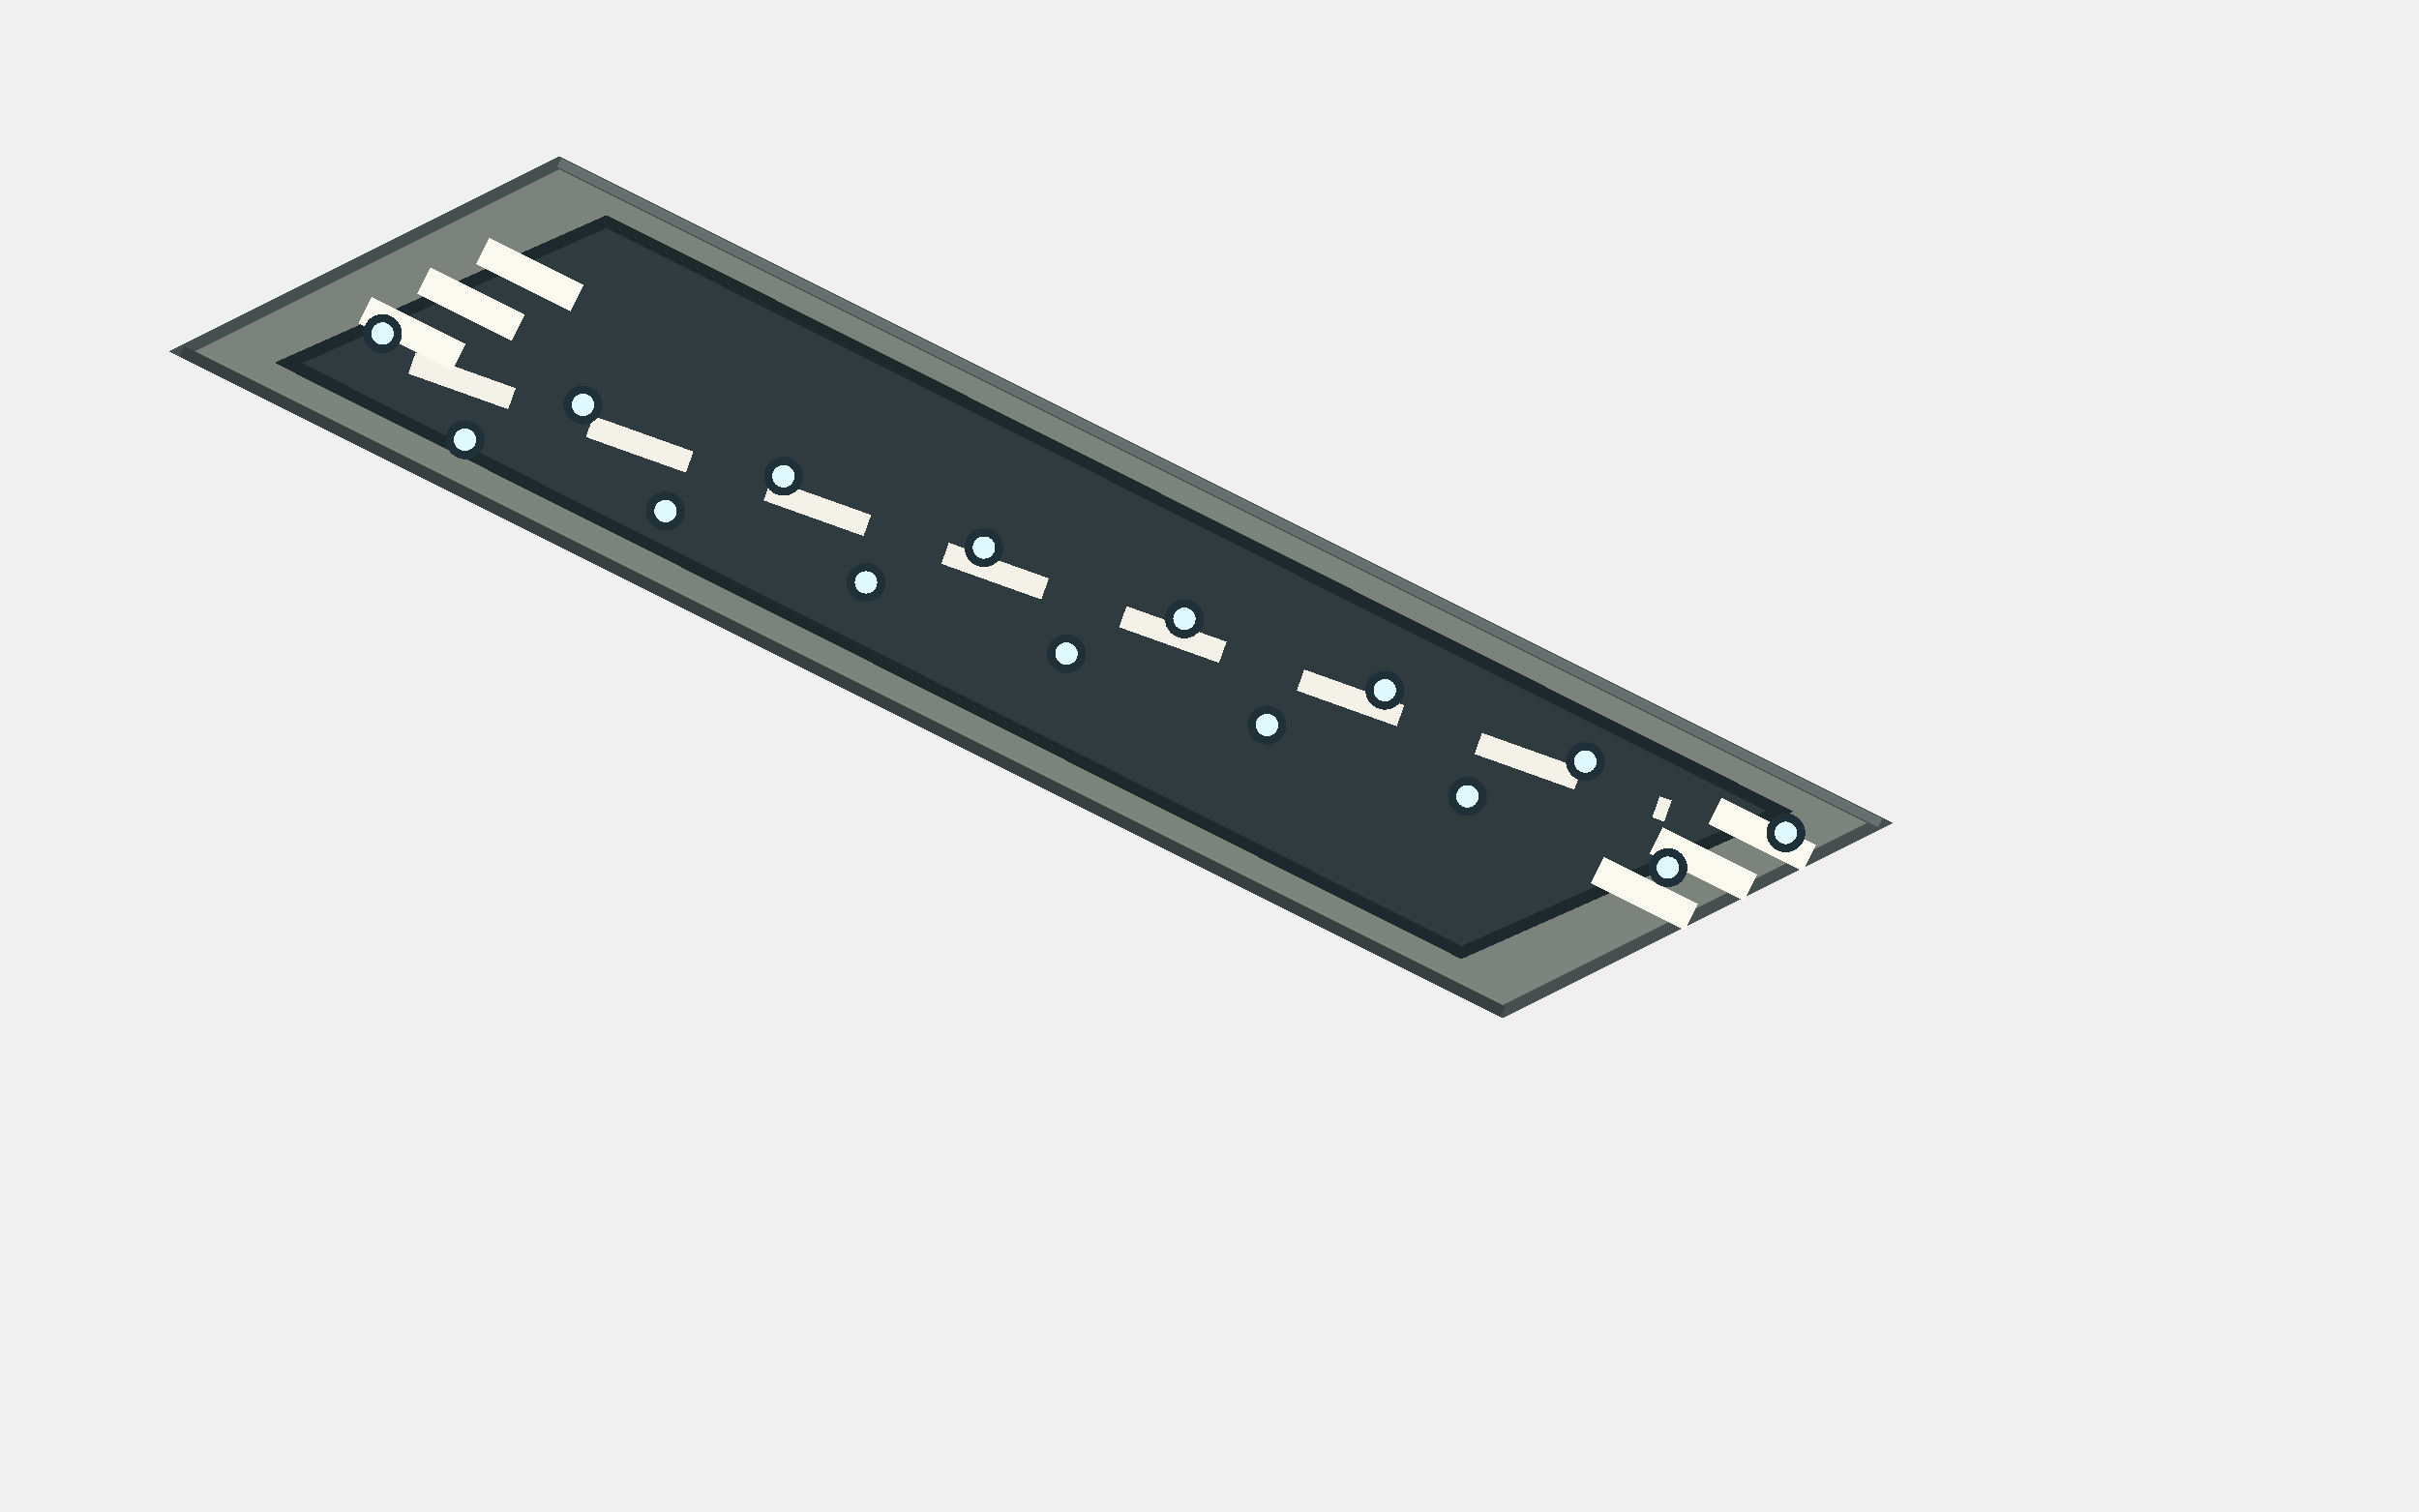
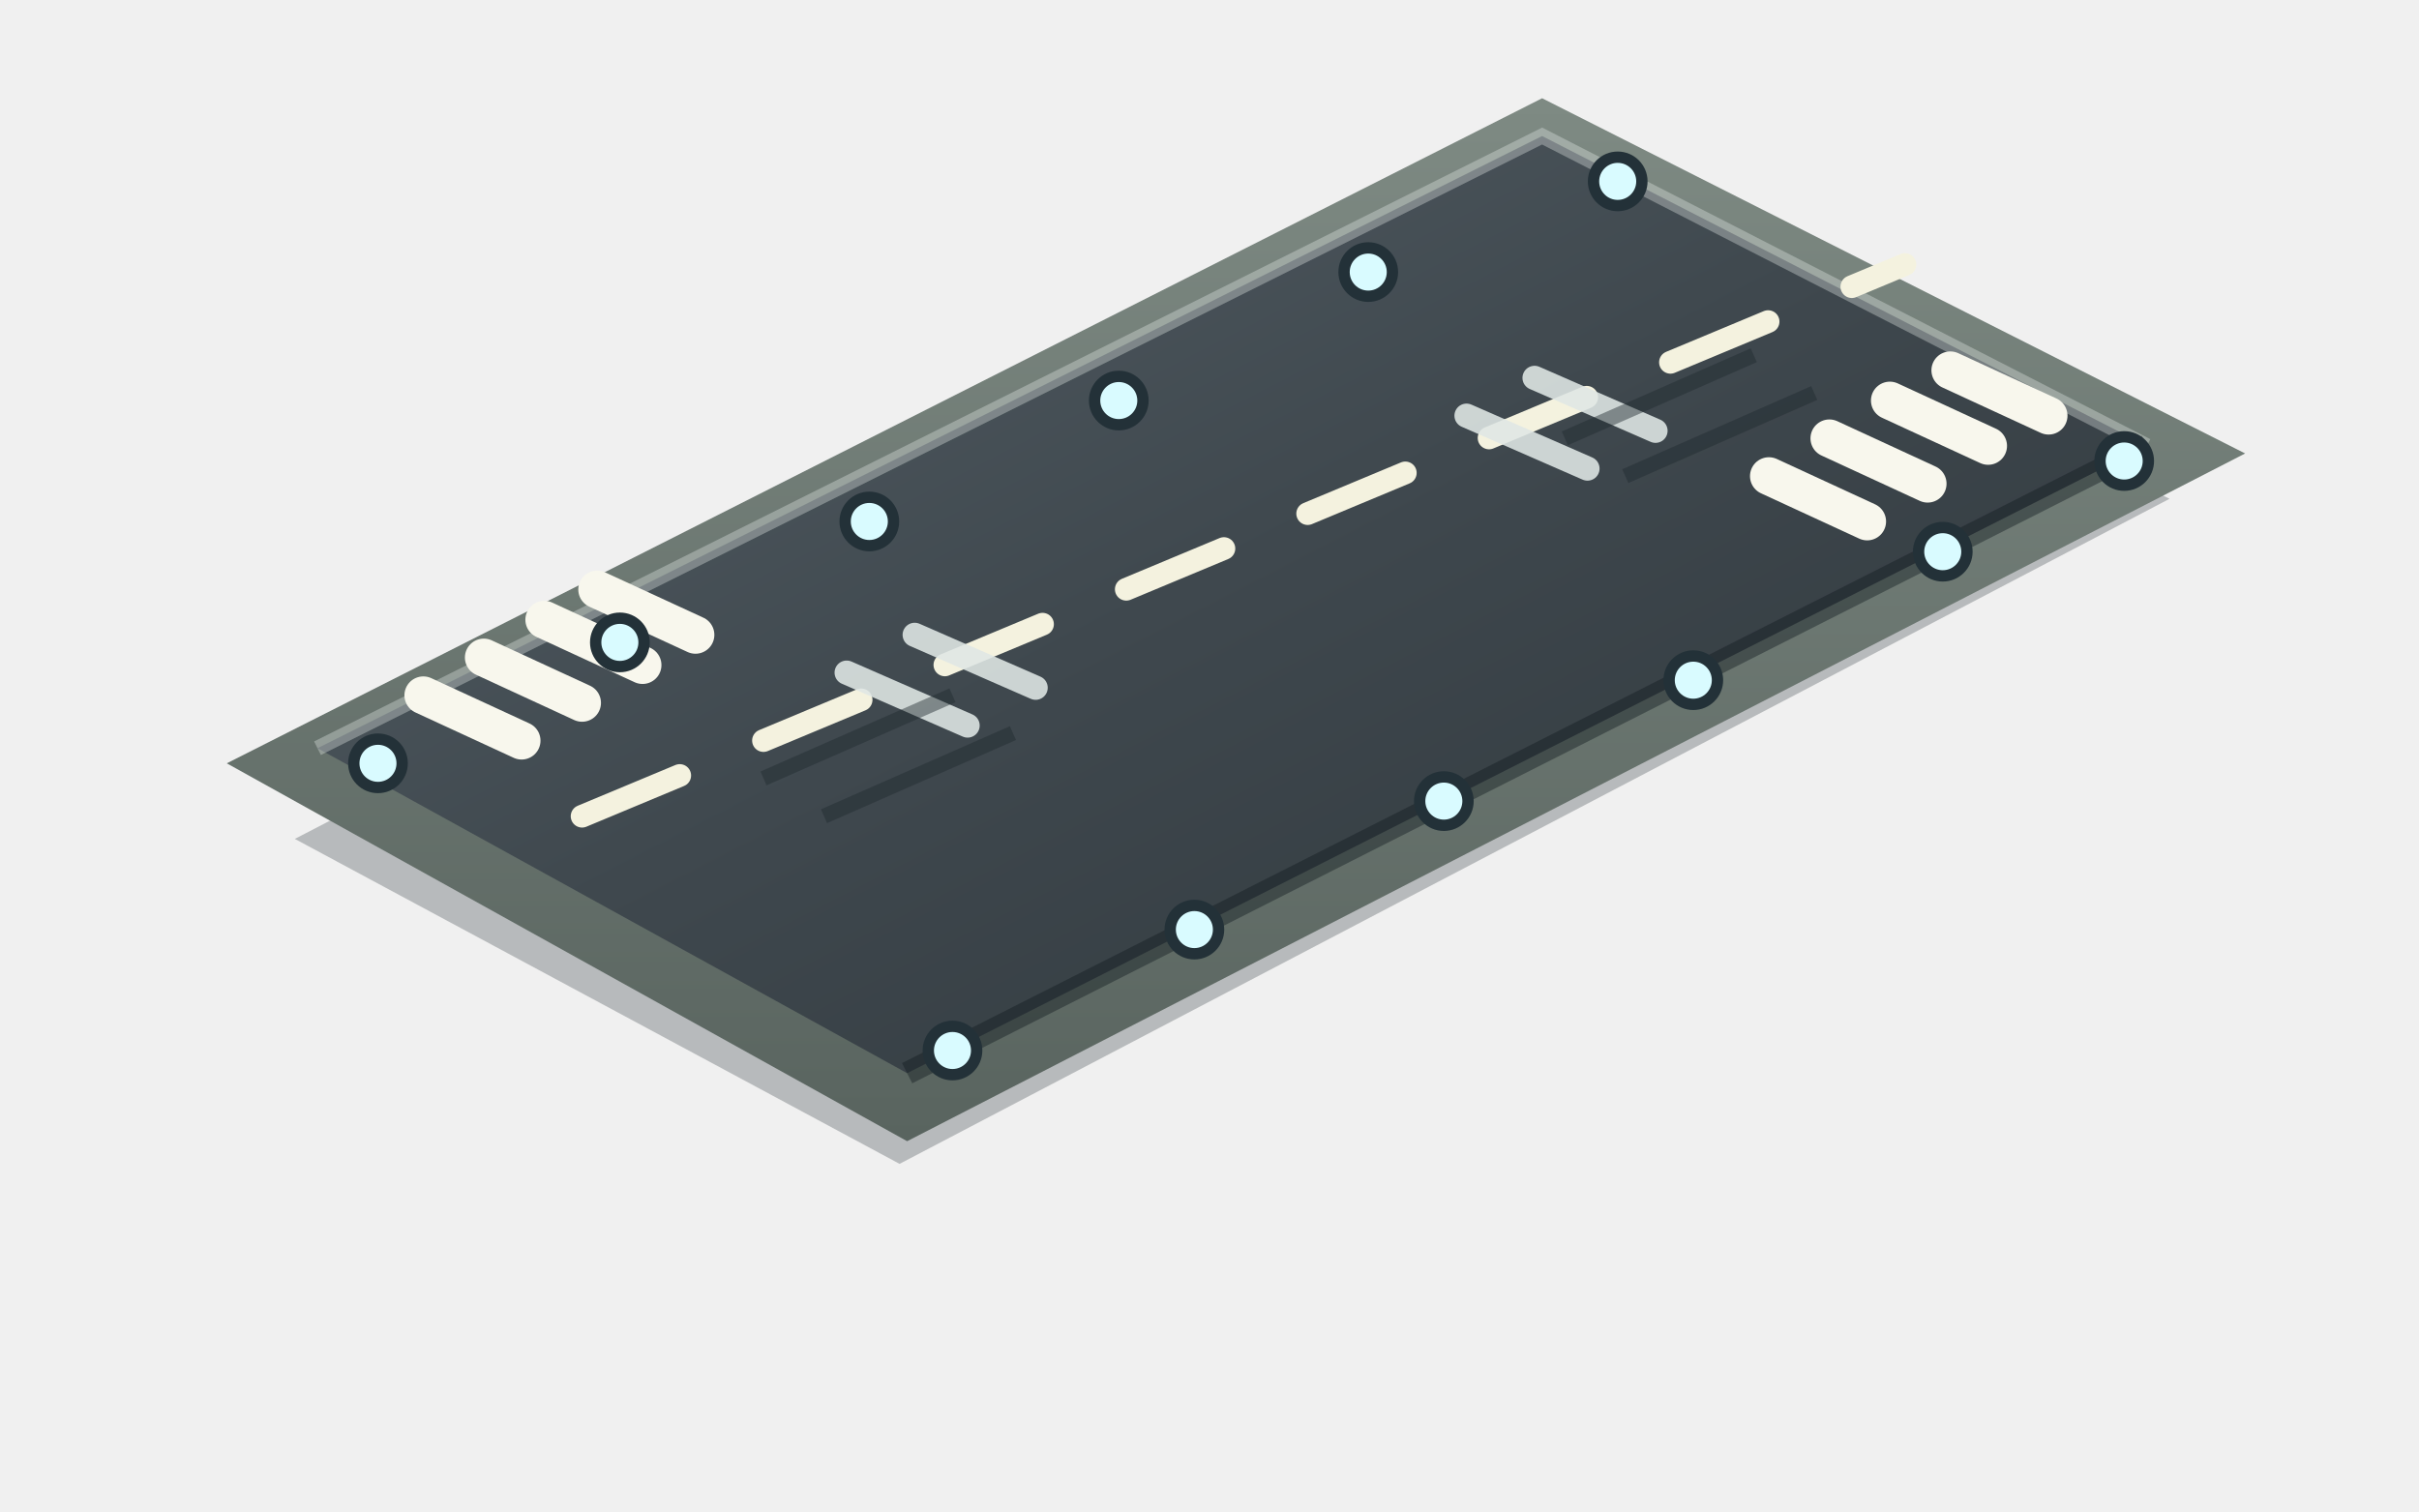
- <svg xmlns="http://www.w3.org/2000/svg" width="320" height="200" viewBox="0 0 320 200" shape-rendering="crispEdges">
-   <g transform="translate(74 34) scale(.78)">
-     <polygon points="0,-16 224,96 160,128 -64,16" fill="#7b837c" stroke="#46504f" stroke-width="2" />
-     <polygon points="8,-6 207,94 153,118 -46,18" fill="#303b40" stroke="#1e292e" stroke-width="2" />
-     <path d="M-25 18 L188 94" stroke="#f4f2e8" stroke-width="3.8" stroke-dasharray="18 14" />
-     <g stroke="#fbfaf0" stroke-width="5">
-       <path d="M-33 9 l16 8" />
-       <path d="M-23 4 l16 8" />
-       <path d="M-13 -1 l16 8" />
-       <path d="M176 104 l16 8" />
-       <path d="M186 99 l16 8" />
-       <path d="M196 94 l16 8" />
-     </g>
-     <g fill="#dff9ff" stroke="#203039" stroke-width="1.4">
-       <circle cx="-30" cy="13" r="2.6" />
-       <circle cx="4" cy="25.1" r="2.6" />
-       <circle cx="38" cy="37.2" r="2.6" />
-       <circle cx="72" cy="49.3" r="2.6" />
-       <circle cx="106" cy="61.4" r="2.6" />
-       <circle cx="140" cy="73.5" r="2.6" />
-       <circle cx="174" cy="85.6" r="2.6" />
-       <circle cx="208" cy="97.7" r="2.6" />
-       <circle cx="-16" cy="31" r="2.6" />
-       <circle cx="18" cy="43.1" r="2.6" />
-       <circle cx="52" cy="55.2" r="2.6" />
-       <circle cx="86" cy="67.3" r="2.6" />
-       <circle cx="120" cy="79.4" r="2.6" />
-       <circle cx="154" cy="91.5" r="2.6" />
-       <circle cx="188" cy="103.6" r="2.6" />
-     </g>
-     <path d="M0 -16 L224 96" stroke="#ffffff" stroke-width="1.6" opacity=".18" />
-     <path d="M160 128 L-64 16" stroke="#10181c" stroke-width="2" opacity=".26" />
+ <svg xmlns="http://www.w3.org/2000/svg" width="320" height="200" viewBox="0 0 320 200">
+   <defs>
+     <linearGradient id="asphalt" x1="0" y1="0" x2="1" y2="1">
+       <stop offset="0" stop-color="#566168" />
+       <stop offset="0.48" stop-color="#3f484e" />
+       <stop offset="1" stop-color="#2d353a" />
+     </linearGradient>
+     <linearGradient id="shoulder" x1="0" y1="0" x2="0" y2="1">
+       <stop offset="0" stop-color="#7e8a83" />
+       <stop offset="1" stop-color="#59645f" />
+     </linearGradient>
+   </defs>
+   <polygon points="39,111 205,25 287,66 119,154" fill="#152026" opacity="0.26" />
+   <polygon points="30,101 204,13 297,60 120,151" fill="url(#shoulder)" />
+   <polygon points="42,99 204,18 284,59 120,142" fill="url(#asphalt)" />
+   <polyline points="42,99 204,18 284,59" fill="none" stroke="#e5ece8" stroke-width="2" opacity="0.35" />
+   <polyline points="120,142 284,59" fill="none" stroke="#111a1f" stroke-width="3" opacity="0.42" />
+   <line x1="77" y1="108" x2="252" y2="35" stroke="#f4f2df" stroke-width="3" stroke-dasharray="14 12" stroke-linecap="round" />
+   <g stroke="#f8f7ed" stroke-width="5" stroke-linecap="round">
+     <line x1="56" y1="92" x2="69" y2="98" />
+     <line x1="64" y1="87" x2="77" y2="93" />
+     <line x1="72" y1="82" x2="85" y2="88" />
+     <line x1="79" y1="78" x2="92" y2="84" />
+     <line x1="234" y1="63" x2="247" y2="69" />
+     <line x1="242" y1="58" x2="255" y2="64" />
+     <line x1="250" y1="53" x2="263" y2="59" />
+     <line x1="258" y1="49" x2="271" y2="55" />
+   </g>
+   <g stroke="#dfe7e5" stroke-width="3.2" stroke-linecap="round" opacity="0.88">
+     <line x1="112" y1="89" x2="128" y2="96" />
+     <line x1="121" y1="84" x2="137" y2="91" />
+     <line x1="194" y1="55" x2="210" y2="62" />
+     <line x1="203" y1="50" x2="219" y2="57" />
+   </g>
+   <g fill="#d9fbff" stroke="#233138" stroke-width="1.5">
+     <circle cx="50" cy="101" r="3.2" />
+     <circle cx="82" cy="85" r="3.2" />
+     <circle cx="115" cy="69" r="3.2" />
+     <circle cx="148" cy="53" r="3.2" />
+     <circle cx="181" cy="36" r="3.2" />
+     <circle cx="214" cy="24" r="3.2" />
+     <circle cx="126" cy="139" r="3.2" />
+     <circle cx="158" cy="123" r="3.2" />
+     <circle cx="191" cy="106" r="3.2" />
+     <circle cx="224" cy="90" r="3.2" />
+     <circle cx="257" cy="73" r="3.2" />
+     <circle cx="281" cy="61" r="3.2" />
+   </g>
+   <g stroke="#202a2f" stroke-width="2" opacity="0.45">
+     <line x1="101" y1="103" x2="126" y2="92" />
+     <line x1="109" y1="108" x2="134" y2="97" />
+     <line x1="207" y1="58" x2="232" y2="47" />
+     <line x1="215" y1="63" x2="240" y2="52" />
  </g>
</svg>
